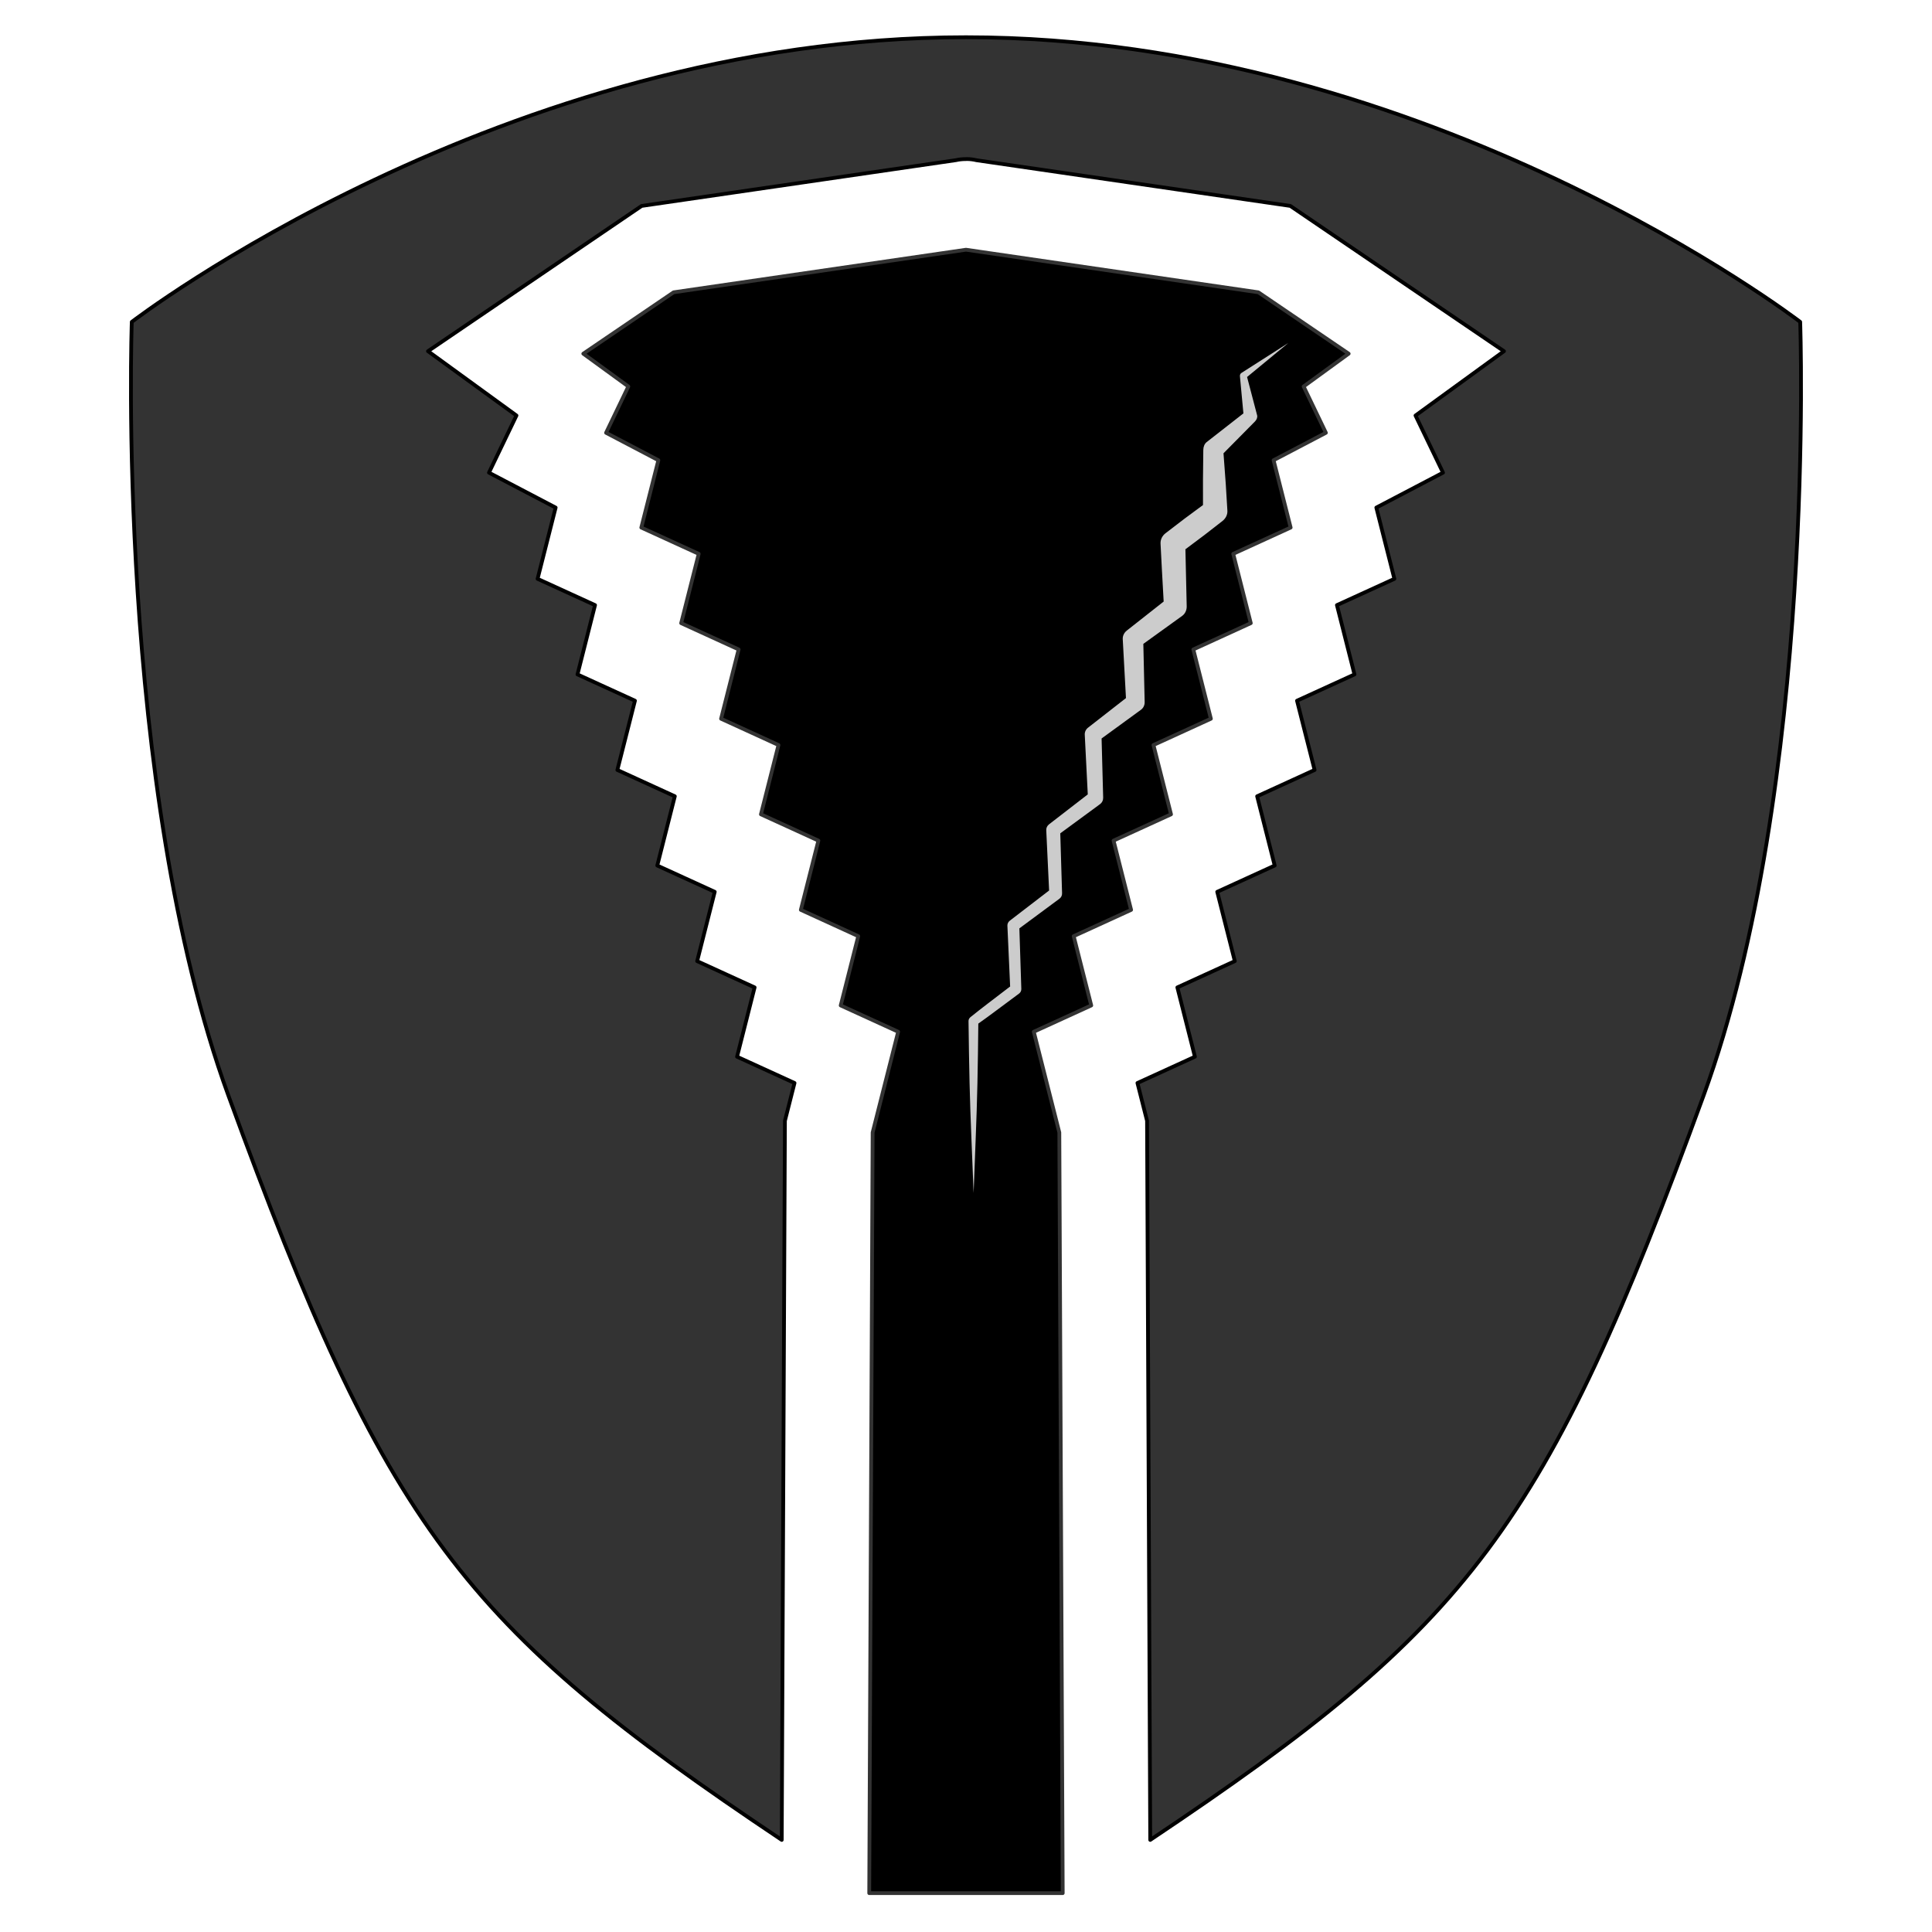
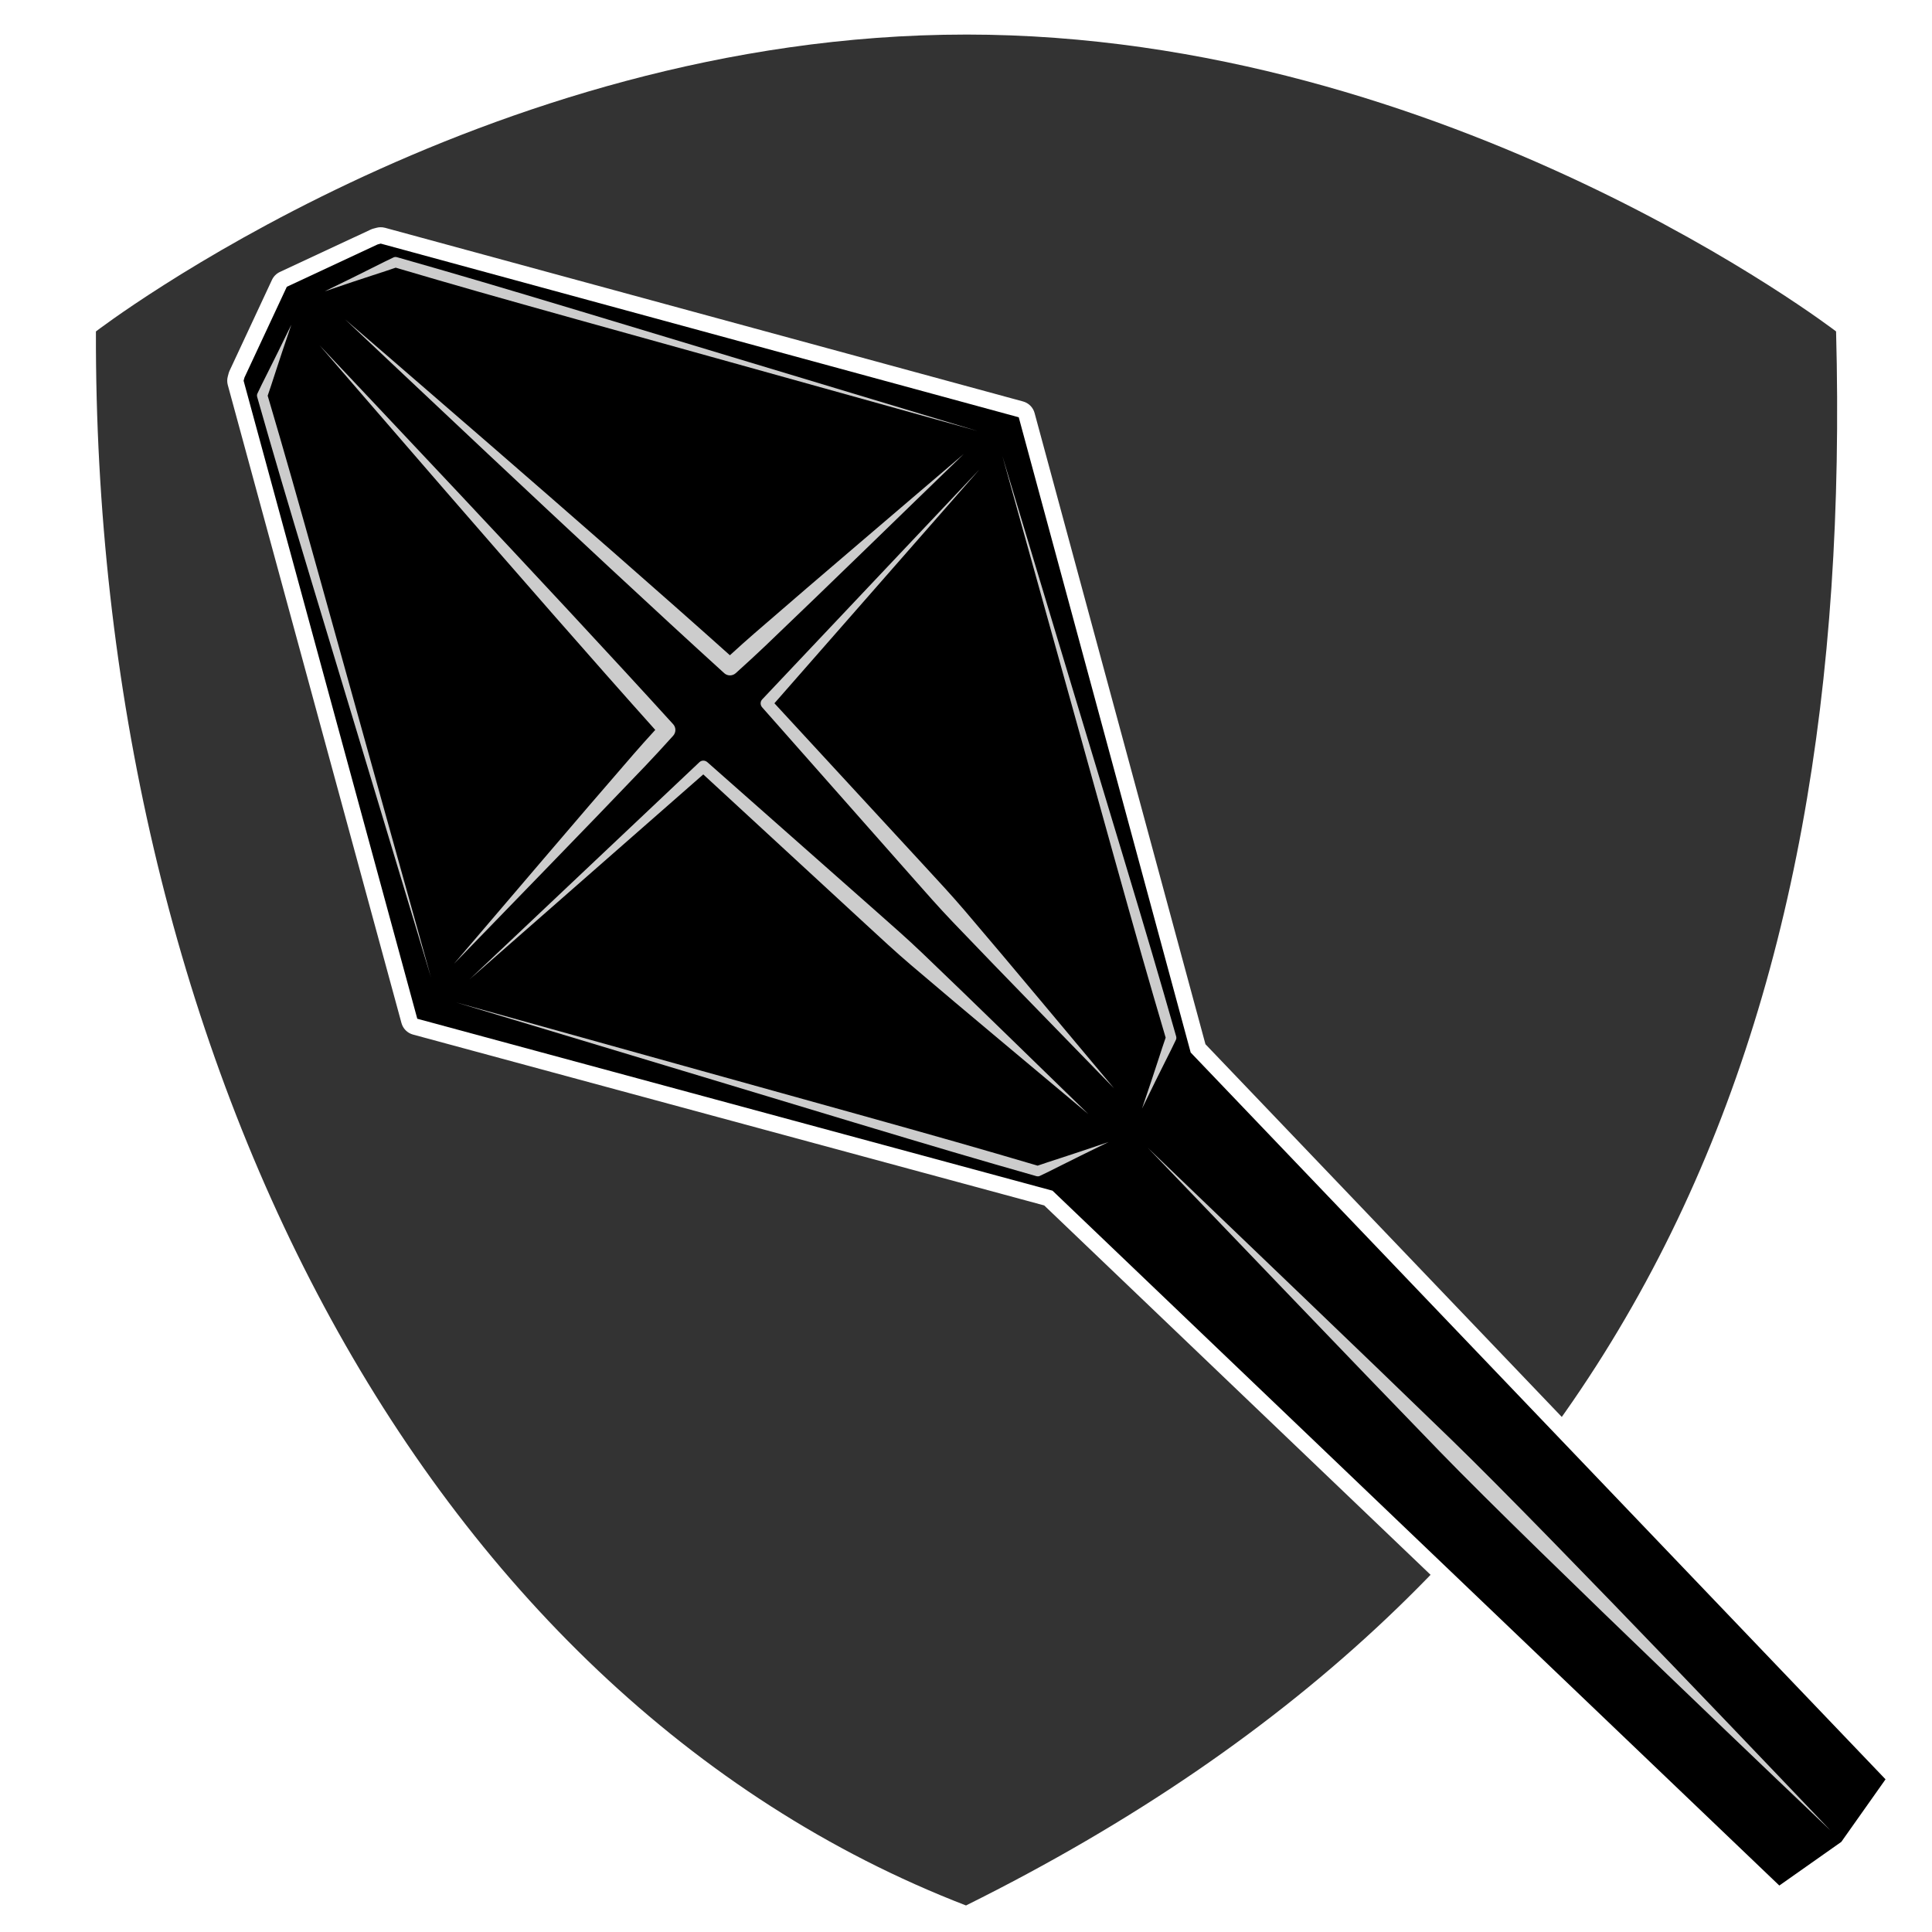
<svg xmlns="http://www.w3.org/2000/svg" xmlns:xlink="http://www.w3.org/1999/xlink" width="128" height="128" viewBox="0 0 128 128" version="1.1" id="svg4689">
  <defs id="defs4683">
    <linearGradient id="linearGradient5404">
      <stop id="stop5400" offset="0" style="stop-color:#e0cb00;stop-opacity:1" />
      <stop style="stop-color:#2d2711;stop-opacity:1" offset="0.473" id="stop5432" />
      <stop id="stop5402" offset="1" style="stop-color:#e0cb00;stop-opacity:1" />
    </linearGradient>
    <linearGradient gradientTransform="translate(-108.9718,358.6833)" spreadMethod="pad" y2="24.932" x2="31.876" y1="97.007" x1="93.375" gradientUnits="userSpaceOnUse" id="linearGradient4685" xlink:href="#linearGradient5404" />
+     <clipPath clipPathUnits="userSpaceOnUse" id="clipPath1004">
+       <path style="opacity:1;vector-effect:none;fill:#4e7ed3;fill-opacity:0.698;fill-rule:nonzero;stroke:none;stroke-width:0.25;stroke-linecap:round;stroke-linejoin:round;stroke-miterlimit:4;stroke-dasharray:none;stroke-dashoffset:0;stroke-opacity:0.697;paint-order:normal" d="M 0,372 V 500 H 128 V 372 Z m 25.188,15.055 a 1.087,1.087 0 0 1 0.322,0.037 l 42.27,11.506 a 1.087,1.087 0 0 1 0.764,0.766 l 11.32,41.818 45.844,47.951 a 1.087,1.087 0 0 1 0.102,1.379 l -2.93,4.145 a 1.087,1.087 0 0 1 -0.262,0.262 l -4.107,2.893 a 1.087,1.087 0 0 1 -1.377,-0.104 L 69.182,451.863 27.363,440.543 A 1.087,1.087 0 0 1 26.598,439.779 L 15.092,397.51 a 1.087,1.087 0 0 1 -0.002,-0.562 l 0.055,-0.207 a 1.087,1.087 0 0 1 0.066,-0.182 l 2.807,-6.016 a 1.087,1.087 0 0 1 0.525,-0.525 l 6.016,-2.807 a 1.087,1.087 0 0 1 0.182,-0.066 l 0.207,-0.055 a 1.087,1.087 0 0 1 0.24,-0.035 z" id="path1006" />
+     </clipPath>
  </defs>
  <g style="opacity:1" transform="translate(0,-536.7083)" id="layer1" />
  <g transform="translate(0,-372)" id="layer4" style="display:inline">
-     <path style="opacity:1;vector-effect:none;fill:#333333;fill-opacity:1;fill-rule:nonzero;stroke:#000000;stroke-width:0.25;stroke-linecap:round;stroke-linejoin:round;stroke-miterlimit:4;stroke-dasharray:none;stroke-dashoffset:0;stroke-opacity:1" d="m 64,374.467 c -30.733,0 -55.269,18.859 -55.269,18.859 0,0 -1.098,30.721 6.396,51.246 10.482,28.707 15.477,35.161 36.665,49.328 l 0.211,-47.644 0.636,-2.505 -3.807,-1.74 1.163,-4.593 -3.807,-1.74 1.165,-4.593 -3.807,-1.74 1.163,-4.59 -3.807,-1.742 1.165,-4.59 -3.807,-1.74 1.163,-4.593 -3.807,-1.74 1.197,-4.721 -4.418,-2.314 1.822,-3.786 -5.862,-4.262 14.157,-9.624 20.821,-3.032 a 2.908,2.986 0 0 1 0.634,-0.07 2.908,2.986 0 0 1 0.116,-0.005 2.908,2.986 0 0 1 0.609,0.079 l 20.794,3.028 14.157,9.624 -5.862,4.262 1.822,3.786 -4.418,2.314 1.197,4.721 -3.807,1.74 1.163,4.593 -3.807,1.74 1.165,4.59 -3.807,1.742 1.163,4.59 -3.807,1.74 1.165,4.593 -3.807,1.74 1.163,4.593 -3.807,1.74 0.636,2.505 0.211,47.644 c 21.188,-14.168 26.183,-20.621 36.665,-49.328 7.494,-20.524 6.396,-51.246 6.396,-51.246 0,0 -24.536,-18.859 -55.269,-18.859 z" id="path4738" />
-     <path style="opacity:1;vector-effect:none;fill:#000000;fill-opacity:1;fill-rule:nonzero;stroke:#333333;stroke-width:0.25;stroke-linecap:round;stroke-linejoin:round;stroke-miterlimit:4;stroke-dasharray:none;stroke-dashoffset:0;stroke-opacity:1" d="m 64,388.544 -19.372,2.822 -5.983,4.066 2.984,2.172 -1.476,3.07 3.466,1.817 -1.131,4.462 3.804,1.74 -1.163,4.593 3.807,1.74 -1.163,4.593 3.804,1.74 -1.163,4.593 3.807,1.74 -1.163,4.59 3.804,1.74 -1.163,4.593 3.807,1.74 -1.692,6.678 -0.225,50.392 h 12.819 l -0.225,-50.392 -1.692,-6.678 3.807,-1.74 -1.163,-4.593 3.804,-1.74 -1.163,-4.59 3.807,-1.74 -1.163,-4.593 3.804,-1.74 -1.163,-4.593 3.807,-1.74 -1.163,-4.593 3.804,-1.74 -1.131,-4.462 3.466,-1.817 -1.476,-3.07 2.984,-2.172 -5.983,-4.066 z" id="path858" />
-     <path id="path842" d="m 64.504,451.051 c 0.084,-2.426 0.202,-4.845 0.253,-7.278 0.027,-1.318 0.046,-2.637 0.059,-3.957 0.355,-0.251 0.707,-0.508 1.056,-0.768 0.561,-0.417 1.11,-0.825 1.647,-1.224 a 0.372,0.361 71.252 0 0 0.146,-0.307 c -0.045,-1.388 -0.089,-2.724 -0.129,-4.01 0.925,-0.685 1.811,-1.341 2.66,-1.969 a 0.433,0.415 71.559 0 0 0.169,-0.356 c -0.042,-1.388 -0.082,-2.71 -0.119,-3.971 0.93,-0.684 1.809,-1.33 2.642,-1.941 a 0.517,0.489 71.987 0 0 0.2,-0.422 c -0.039,-1.394 -0.074,-2.699 -0.105,-3.922 0.941,-0.687 1.809,-1.319 2.611,-1.903 a 0.632,0.586 72.537 0 0 0.243,-0.512 c -0.034,-1.415 -0.063,-2.692 -0.088,-3.853 0.974,-0.703 1.822,-1.314 2.574,-1.855 a 0.782,0.714 72.99 0 0 0.299,-0.63 c -0.031,-1.475 -0.057,-2.7 -0.085,-3.783 0.902,-0.666 1.666,-1.247 2.46,-1.877 a 0.763,0.85 67.492 0 0 0.321,-0.67 c -0.06,-1.138 -0.142,-2.333 -0.258,-3.812 0.603,-0.604 1.284,-1.294 2.084,-2.107 a 0.365,0.495 55.608 0 0 0.143,-0.412 c -0.195,-0.746 -0.415,-1.583 -0.665,-2.535 0.827,-0.683 1.734,-1.43 2.732,-2.253 -1.144,0.731 -2.177,1.391 -3.116,1.991 a 0.253,0.194 74.449 0 0 -0.089,0.22 c 0.085,0.913 0.161,1.724 0.23,2.453 -0.949,0.736 -1.743,1.356 -2.436,1.903 a 0.721,0.541 76.368 0 0 -0.221,0.513 c -0.021,1.418 -0.029,2.575 -0.021,3.656 -0.804,0.582 -1.576,1.166 -2.487,1.872 a 0.797,0.843 68.79 0 0 -0.325,0.685 c 0.054,1.098 0.123,2.335 0.207,3.837 -0.717,0.565 -1.522,1.199 -2.441,1.922 a 0.65,0.709 67.902 0 0 -0.27,0.568 c 0.065,1.173 0.136,2.467 0.213,3.906 -0.772,0.604 -1.606,1.255 -2.51,1.958 a 0.536,0.573 68.508 0 0 -0.22,0.464 c 0.063,1.233 0.13,2.549 0.2,3.959 -0.809,0.626 -1.664,1.287 -2.568,1.984 a 0.451,0.473 69.014 0 0 -0.183,0.387 c 0.061,1.267 0.124,2.598 0.189,3.996 -0.832,0.64 -1.7,1.307 -2.607,2.002 a 0.387,0.401 69.369 0 0 -0.156,0.329 c 0.059,1.291 0.119,2.633 0.181,4.028 -0.483,0.369 -0.975,0.745 -1.476,1.128 -0.387,0.296 -0.772,0.596 -1.151,0.902 a 0.312,0.351 68.144 0 0 -0.13,0.26 c 0.016,1.377 0.038,2.753 0.07,4.127 0.056,2.433 0.179,4.851 0.268,7.277 z" style="opacity:1;vector-effect:none;fill:#cccccc;fill-opacity:1;fill-rule:nonzero;stroke:none;stroke-width:2;stroke-linecap:round;stroke-linejoin:round;stroke-miterlimit:4;stroke-dasharray:none;stroke-dashoffset:0;stroke-opacity:0.677" transform="translate(-3.9999999e-6)" />
+     <path style="opacity:1;vector-effect:none;fill:#333333;fill-opacity:1;fill-rule:nonzero;stroke:none;stroke-width:0.25;stroke-linecap:round;stroke-linejoin:round;stroke-miterlimit:4;stroke-dasharray:none;stroke-dashoffset:0;stroke-opacity:1" d="m 64,374.29 c -32.054,0 -57.645,19.669 -57.645,19.669 C 6.223,441.206 27.572,484.182 64,498.242 c 44.297,-21.993 58.874,-57.732 57.645,-104.284 0,0 -25.591,-19.669 -57.645,-19.669 z" id="path4738" clip-path="url(#clipPath1004)" />
+     <rect style="opacity:1;vector-effect:none;fill:#000000;fill-opacity:1;fill-rule:nonzero;stroke:none;stroke-width:0.25;stroke-linecap:round;stroke-linejoin:round;stroke-miterlimit:4;stroke-dasharray:none;stroke-dashoffset:0;stroke-opacity:1;paint-order:normal" id="rect844" width="128" height="12.374" x="0" y="350.093" />
  </g>
-   <g transform="translate(0,-372)" id="layer5" style="display:inline" />
+   <g transform="translate(0,-372)" id="layer5" style="display:inline">
+     <g id="g970" transform="rotate(-45,64,436)">
+       <path id="path858" d="m 59.024,517.18 -1.497,-66.601 -21.704,-37.814 21.753,-38.026 0.186,-0.108 6.238,-2.268 6.238,2.268 0.186,0.108 21.753,38.026 -21.704,37.814 -1.497,66.601 -5.002,0.859 -4.951,-0.859 z" style="display:inline;opacity:1;vector-effect:none;fill:#000000;fill-opacity:1;fill-rule:nonzero;stroke:none;stroke-width:0.25;stroke-linecap:round;stroke-linejoin:round;stroke-miterlimit:4;stroke-dasharray:none;stroke-dashoffset:0;stroke-opacity:1" />
+       <g transform="translate(-0.3242421)" id="g929">
+         <path transform="matrix(1,0,0,-1,-0.2810186,814.1986)" style="display:inline;opacity:1;vector-effect:none;fill:#cccccc;fill-opacity:1;fill-rule:nonzero;stroke:none;stroke-width:2;stroke-linecap:round;stroke-linejoin:round;stroke-miterlimit:4;stroke-dasharray:none;stroke-dashoffset:0;stroke-opacity:0.677" d="m 65.81,437.588 c 0.07,-1.015 1.635,-21.794 2.292,-33.771 0.814,-0.037 1.542,-0.077 2.155,-0.121 6.08,-0.429 12.154,-0.938 18.232,-1.407 -6.094,0.103 -12.19,0.166 -18.283,0.308 -0.741,0.017 -1.648,0.055 -2.669,0.107 a 0.566,0.571 89.889 0 0 -0.54,0.538 c -0.575,11.889 -1.151,33.313 -1.186,34.344 z" id="path881" />
+         <path id="path887" d="m 49.054,464.914 c 2.977,-1.034 4.064,-1.358 4.813,-1.635 a 0.292,0.353 8.524 0 0 0.169,-0.152 c 3.969,-7.125 5.711,-10.506 19.049,-35.33 -13.771,24.44 -15.74,27.802 -19.601,34.901 -0.717,0.342 -1.751,0.901 -4.431,2.216 z" style="display:inline;opacity:1;vector-effect:none;fill:#cccccc;fill-opacity:1;fill-rule:nonzero;stroke:none;stroke-width:2;stroke-linecap:round;stroke-linejoin:round;stroke-miterlimit:4;stroke-dasharray:none;stroke-dashoffset:0;stroke-opacity:0.677" transform="matrix(1,0,0,-1,16.83809,839.2659)" />
+       </g>
+       <g transform="translate(-0.3242421)" id="g925">
+         <path id="path899" d="m 65.81,437.588 c 0.443,-5.099 0.922,-10.195 1.328,-15.298 0.106,-1.337 0.155,-2.679 0.209,-4.02 0.199,-4.877 0.396,-9.755 0.591,-14.632 6.85,-0.447 13.7,-0.901 20.551,-1.348 -6.981,0.2 -13.963,0.393 -20.944,0.594 a 0.382,0.394 1.04 0 0 -0.371,0.369 c -0.31,4.987 -0.619,9.974 -0.925,14.962 -0.082,1.339 -0.171,2.679 -0.201,4.02 -0.116,5.118 -0.158,10.236 -0.238,15.354 z" style="display:inline;opacity:1;vector-effect:none;fill:#cccccc;fill-opacity:1;fill-rule:nonzero;stroke:none;stroke-width:2;stroke-linecap:round;stroke-linejoin:round;stroke-miterlimit:4;stroke-dasharray:none;stroke-dashoffset:0;stroke-opacity:0.677" transform="translate(-0.2810186,11.07861)" />
+         <path transform="translate(16.83809,-13.98865)" style="display:inline;opacity:1;vector-effect:none;fill:#cccccc;fill-opacity:1;fill-rule:nonzero;stroke:none;stroke-width:2;stroke-linecap:round;stroke-linejoin:round;stroke-miterlimit:4;stroke-dasharray:none;stroke-dashoffset:0;stroke-opacity:0.677" d="m 49.054,464.914 c 2.977,-1.034 4.064,-1.358 4.813,-1.635 a 0.292,0.353 8.524 0 0 0.169,-0.152 c 3.969,-7.125 5.711,-10.506 19.049,-35.33 -13.771,24.44 -15.74,27.802 -19.601,34.901 -0.717,0.342 -1.751,0.901 -4.431,2.216 z" id="path903" />
+       </g>
+       <g id="g935" transform="matrix(-1,0,0,1,128.3242,0)">
+         <path id="path931" d="m 65.81,437.588 c 0.07,-1.015 1.635,-21.794 2.292,-33.771 0.814,-0.037 1.542,-0.077 2.155,-0.121 6.08,-0.429 12.154,-0.938 18.232,-1.407 -6.094,0.103 -12.19,0.166 -18.283,0.308 -0.741,0.017 -1.648,0.055 -2.669,0.107 a 0.566,0.571 89.889 0 0 -0.54,0.538 c -0.575,11.889 -1.151,33.313 -1.186,34.344 z" style="display:inline;opacity:1;vector-effect:none;fill:#cccccc;fill-opacity:1;fill-rule:nonzero;stroke:none;stroke-width:2;stroke-linecap:round;stroke-linejoin:round;stroke-miterlimit:4;stroke-dasharray:none;stroke-dashoffset:0;stroke-opacity:0.677" transform="matrix(1,0,0,-1,-0.2810186,814.1986)" />
+         <path transform="matrix(1,0,0,-1,16.83809,839.2659)" style="display:inline;opacity:1;vector-effect:none;fill:#cccccc;fill-opacity:1;fill-rule:nonzero;stroke:none;stroke-width:2;stroke-linecap:round;stroke-linejoin:round;stroke-miterlimit:4;stroke-dasharray:none;stroke-dashoffset:0;stroke-opacity:0.677" d="m 49.054,464.914 c 2.977,-1.034 4.064,-1.358 4.813,-1.635 a 0.292,0.353 8.524 0 0 0.169,-0.152 c 3.969,-7.125 5.711,-10.506 19.049,-35.33 -13.771,24.44 -15.74,27.802 -19.601,34.901 -0.717,0.342 -1.751,0.901 -4.431,2.216 z" id="path933" />
+       </g>
+       <g id="g941" transform="matrix(-1,0,0,1,128.3242,0)">
+         <path transform="translate(-0.2810186,11.07861)" style="display:inline;opacity:1;vector-effect:none;fill:#cccccc;fill-opacity:1;fill-rule:nonzero;stroke:none;stroke-width:2;stroke-linecap:round;stroke-linejoin:round;stroke-miterlimit:4;stroke-dasharray:none;stroke-dashoffset:0;stroke-opacity:0.677" d="m 65.81,437.588 c 0.443,-5.099 0.922,-10.195 1.328,-15.298 0.106,-1.337 0.155,-2.679 0.209,-4.02 0.199,-4.877 0.396,-9.755 0.591,-14.632 6.85,-0.447 13.7,-0.901 20.551,-1.348 -6.981,0.2 -13.963,0.393 -20.944,0.594 a 0.382,0.394 1.04 0 0 -0.371,0.369 c -0.31,4.987 -0.619,9.974 -0.925,14.962 -0.082,1.339 -0.171,2.679 -0.201,4.02 -0.116,5.118 -0.158,10.236 -0.238,15.354 z" id="path937" />
+         <path id="path939" d="m 49.054,464.914 c 2.977,-1.034 4.064,-1.358 4.813,-1.635 a 0.292,0.353 8.524 0 0 0.169,-0.152 c 3.969,-7.125 5.711,-10.506 19.049,-35.33 -13.771,24.44 -15.74,27.802 -19.601,34.901 -0.717,0.342 -1.751,0.901 -4.431,2.216 z" style="display:inline;opacity:1;vector-effect:none;fill:#cccccc;fill-opacity:1;fill-rule:nonzero;stroke:none;stroke-width:2;stroke-linecap:round;stroke-linejoin:round;stroke-miterlimit:4;stroke-dasharray:none;stroke-dashoffset:0;stroke-opacity:0.677" transform="translate(16.83809,-13.98865)" />
+       </g>
+       <path id="path947" d="m 65.37,437.372 c 0.021,-1.099 0.691,-26.903 0.55,-36.062 -0.143,-9.302 -0.367,-18.603 -0.55,-27.905 -0.183,9.302 -0.406,18.603 -0.55,27.905 -0.141,9.159 0.529,34.963 0.55,36.062 z" style="display:inline;opacity:1;vector-effect:none;fill:#cccccc;fill-opacity:1;fill-rule:nonzero;stroke:none;stroke-width:2;stroke-linecap:round;stroke-linejoin:round;stroke-miterlimit:4;stroke-dasharray:none;stroke-dashoffset:0;stroke-opacity:0.677" transform="translate(-1.369507,79.63148)" />
+     </g>
+   </g>
  <g style="display:none" transform="translate(0,-372)" id="layer3">
    <path style="opacity:1;vector-effect:none;fill:url(#linearGradient4685);fill-opacity:1;fill-rule:nonzero;stroke:#000000;stroke-width:0.25;stroke-linecap:round;stroke-linejoin:round;stroke-miterlimit:4;stroke-dasharray:none;stroke-dashoffset:0;stroke-opacity:1" d="m -35.169,388.078 c 0.155,0.038 0.298,0.114 0.418,0.219 l 6.438,5.635 c 0.326,0.285 0.432,0.748 0.262,1.146 l -1.254,2.924 c -0.106,0.247 -0.308,0.44 -0.559,0.537 l -1.451,0.561 0.604,1.385 c 0.232,0.531 -0.036,1.148 -0.582,1.342 l -1.404,0.502 0.592,1.451 c 0.229,0.559 -0.086,1.191 -0.67,1.346 l -1.352,0.357 0.486,2.154 c 0.112,0.498 -0.169,1.001 -0.652,1.166 l -1.463,0.5 0.555,1.869 c 0.142,0.476 -0.088,0.985 -0.539,1.193 l -1.76,0.811 0.561,2.096 c 0.121,0.45 -0.085,0.924 -0.496,1.143 l -1.854,0.986 0.635,1.725 c 0.088,0.24 0.081,0.504 -0.02,0.738 l -1.297,3.025 v 44.18 c 18.778,-12.551 22.332,-16.312 30.566,-39.43 5.454,-15.312 4.654,-38.23 4.654,-38.23 0,0 -17.856,-14.068 -40.221,-14.068 -22.365,0 -40.221,14.068 -40.221,14.068 0,0 -0.799,22.919 4.654,38.23 8.234,23.118 11.789,26.879 30.566,39.43 v -44.18 l -1.297,-3.025 c -0.1,-0.235 -0.107,-0.499 -0.02,-0.738 l 0.635,-1.725 -1.854,-0.986 c -0.411,-0.219 -0.617,-0.693 -0.496,-1.143 l 0.561,-2.096 -1.76,-0.811 c -0.451,-0.209 -0.681,-0.717 -0.539,-1.193 l 0.555,-1.869 -1.463,-0.5 c -0.483,-0.165 -0.764,-0.668 -0.652,-1.166 l 0.486,-2.154 -1.352,-0.357 c -0.584,-0.154 -0.899,-0.787 -0.67,-1.346 l 0.592,-1.451 -1.404,-0.502 c -0.546,-0.194 -0.814,-0.81 -0.582,-1.342 l 0.604,-1.385 -1.451,-0.561 c -0.251,-0.097 -0.452,-0.29 -0.559,-0.537 l -1.254,-2.924 c -0.17,-0.399 -0.065,-0.861 0.262,-1.146 l 6.438,-5.635 c 0.12,-0.105 0.263,-0.18 0.418,-0.219 0,0 9.704,-2.411 9.803,-2.407 0.099,-0.004 9.803,2.407 9.803,2.407 z m -6.692,94.273 -0.11,-59.667 c -3.25e-4,-0.136 0.027,-0.27 0.08,-0.395 l 1.221,-2.848 -0.797,-2.17 c -0.172,-0.469 0.028,-0.992 0.469,-1.227 l 1.922,-1.023 -0.572,-2.143 c -0.126,-0.47 0.105,-0.962 0.547,-1.166 l 1.736,-0.801 -0.582,-1.961 c -0.152,-0.515 0.129,-1.058 0.637,-1.23 l 1.521,-0.52 -0.5,-2.219 c -0.119,-0.525 0.199,-1.049 0.719,-1.188 l 1.184,-0.312 -0.557,-1.367 c -0.216,-0.528 0.053,-1.129 0.59,-1.32 l 1.381,-0.492 -0.594,-1.359 c -0.227,-0.522 0.026,-1.127 0.557,-1.332 l 2.033,-0.785 0.801,-1.869 -5.709,-4.994 -9.086,-2.276 -9.086,2.276 -5.709,4.994 0.801,1.869 2.033,0.785 c 0.531,0.205 0.784,0.811 0.557,1.332 l -0.594,1.359 1.381,0.492 c 0.537,0.192 0.806,0.793 0.59,1.32 l -0.557,1.367 1.184,0.312 c 0.52,0.138 0.838,0.663 0.719,1.188 l -0.5,2.219 1.521,0.52 c 0.508,0.173 0.789,0.716 0.637,1.23 l -0.582,1.961 1.736,0.801 c 0.442,0.204 0.672,0.696 0.547,1.166 l -0.572,2.143 1.922,1.023 c 0.44,0.235 0.64,0.758 0.469,1.227 l -0.797,2.17 1.221,2.848 c 0.053,0.125 0.08,0.259 0.08,0.395 l -0.11,59.667 c 2.185,0.296 3.895,0.335 6.221,0 z" id="path4683" />
    <path id="path872" d="m -24.206,516.657 -0.176,-80.573 c -5.17e-4,-0.201 0.043,-0.4 0.128,-0.585 l 1.945,-4.223 -1.269,-3.218 1.267,-2.79 2.541,-0.547 -0.912,-3.178 0.871,-1.729 2.766,-1.188 -0.927,-2.908 1.014,-1.825 2.424,-0.771 -0.797,-3.291 1.145,-1.761 1.885,-0.463 -0.887,-2.028 0.94,-1.958 2.2,-0.73 -0.946,-2.016 0.887,-1.976 3.239,-1.164 1.276,-2.772 -9.095,-7.407 -14.474,-3.376 -14.474,3.376 -9.095,7.407 1.276,2.772 3.239,1.164 0.887,1.976 -0.946,2.016 2.2,0.73 0.94,1.958 -0.887,2.028 1.885,0.463 1.145,1.761 -0.797,3.291 2.424,0.771 1.014,1.825 -0.927,2.908 2.766,1.188 0.871,1.729 -0.912,3.178 3.062,1.518 0.747,1.819 -1.269,3.218 1.945,4.223 c 0.085,0.185 0.128,0.384 0.128,0.585 l -0.176,80.573 c 3.48,0.439 6.205,0.496 9.91,0 z" style="display:inline;opacity:1;vector-effect:none;fill:#c18e1c;fill-opacity:1;fill-rule:nonzero;stroke:#000000;stroke-width:10;stroke-linecap:round;stroke-linejoin:miter;stroke-miterlimit:4;stroke-dasharray:none;stroke-dashoffset:0;stroke-opacity:1" />
    <path id="path4725" d="m 64,489.757 8.043,-3.384 -0.226,-49.22 -1.001,-3.845 3.273,-1.457 -1.001,-3.845 3.273,-1.457 -1.001,-3.845 3.273,-1.457 -1.001,-3.845 3.273,-1.457 -1.001,-3.845 3.273,-1.457 -1.001,-3.845 3.273,-1.457 -1.001,-3.845 3.39,-1.73 -1.419,-2.87 3.803,-2.693 -8.658,-5.731 L 64,385.979 m 0,103.778 -8.043,-3.384 0.226,-49.22 1.001,-3.845 -3.273,-1.457 1.001,-3.845 -3.273,-1.457 1.001,-3.845 -3.273,-1.457 1.001,-3.845 -3.273,-1.457 1.001,-3.845 -3.273,-1.457 1.001,-3.845 -3.273,-1.457 1.001,-3.845 -3.39,-1.73 1.419,-2.87 -3.803,-2.693 8.658,-5.731 L 64,385.979" style="display:inline;opacity:1;vector-effect:none;fill:none;fill-opacity:1;fill-rule:nonzero;stroke:#000000;stroke-width:5;stroke-linecap:round;stroke-linejoin:miter;stroke-miterlimit:4;stroke-dasharray:none;stroke-dashoffset:0;stroke-opacity:1" transform="translate(-100.5859,-13.78858)" />
  </g>
  <g transform="translate(0,-372)" id="layer2" />
</svg>
